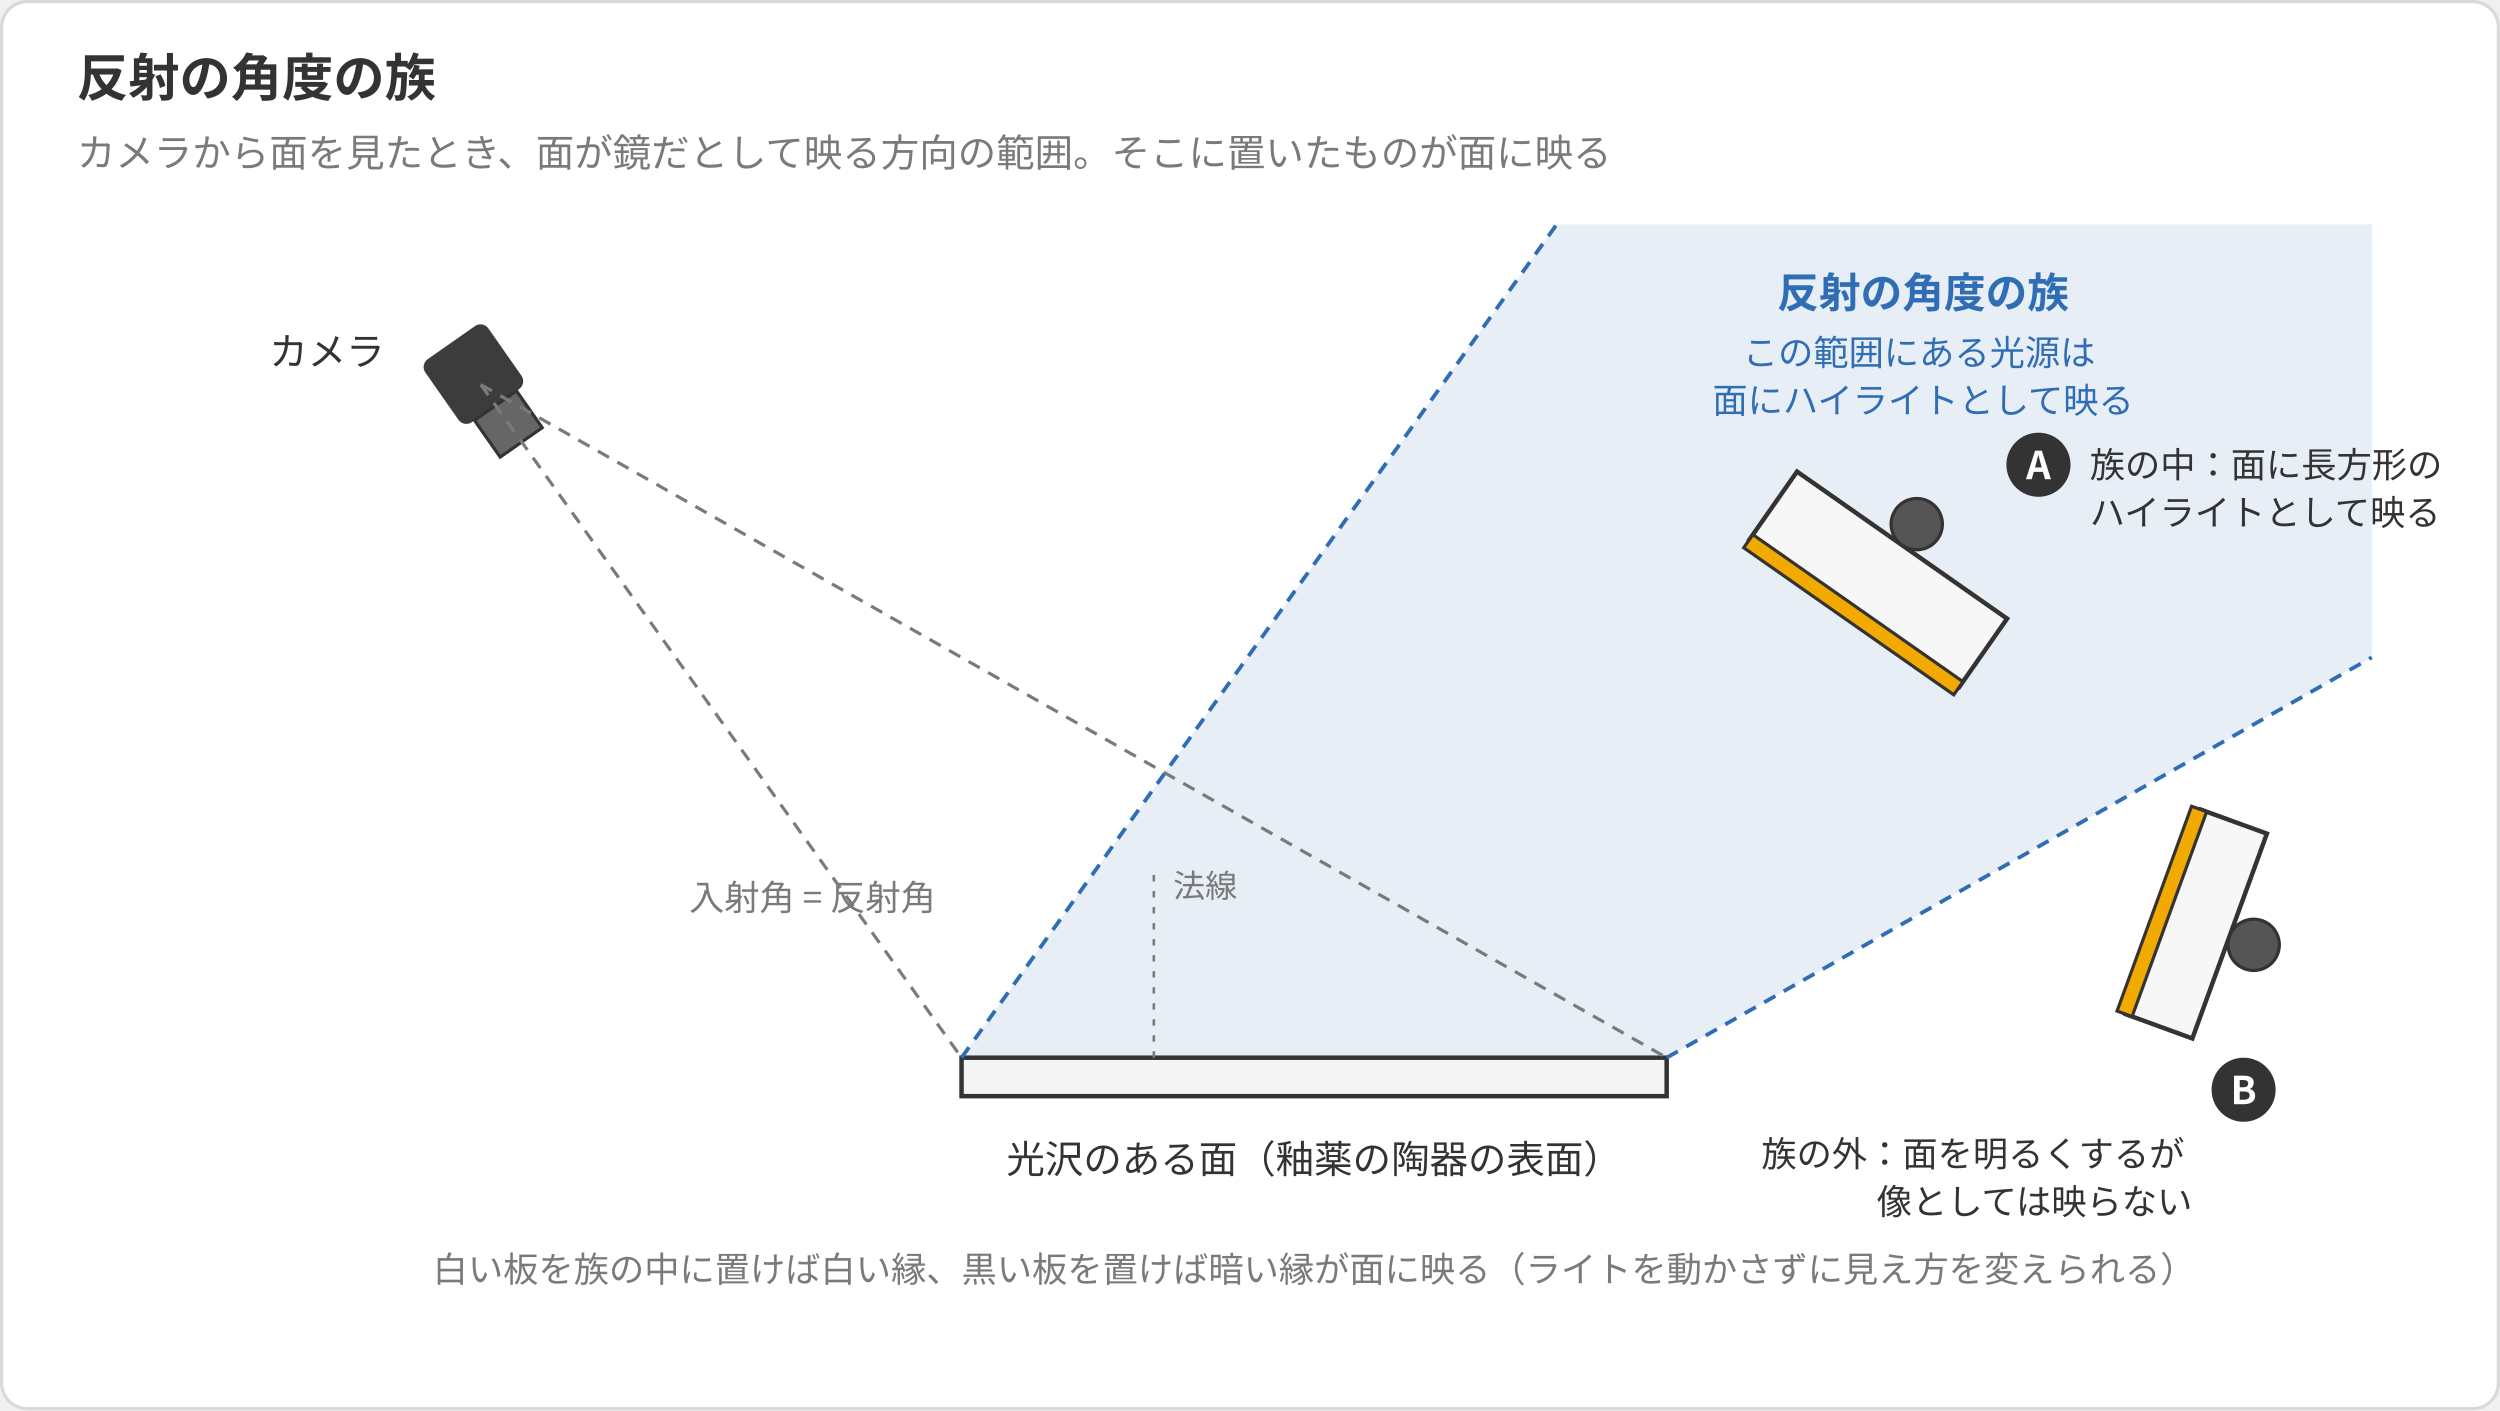
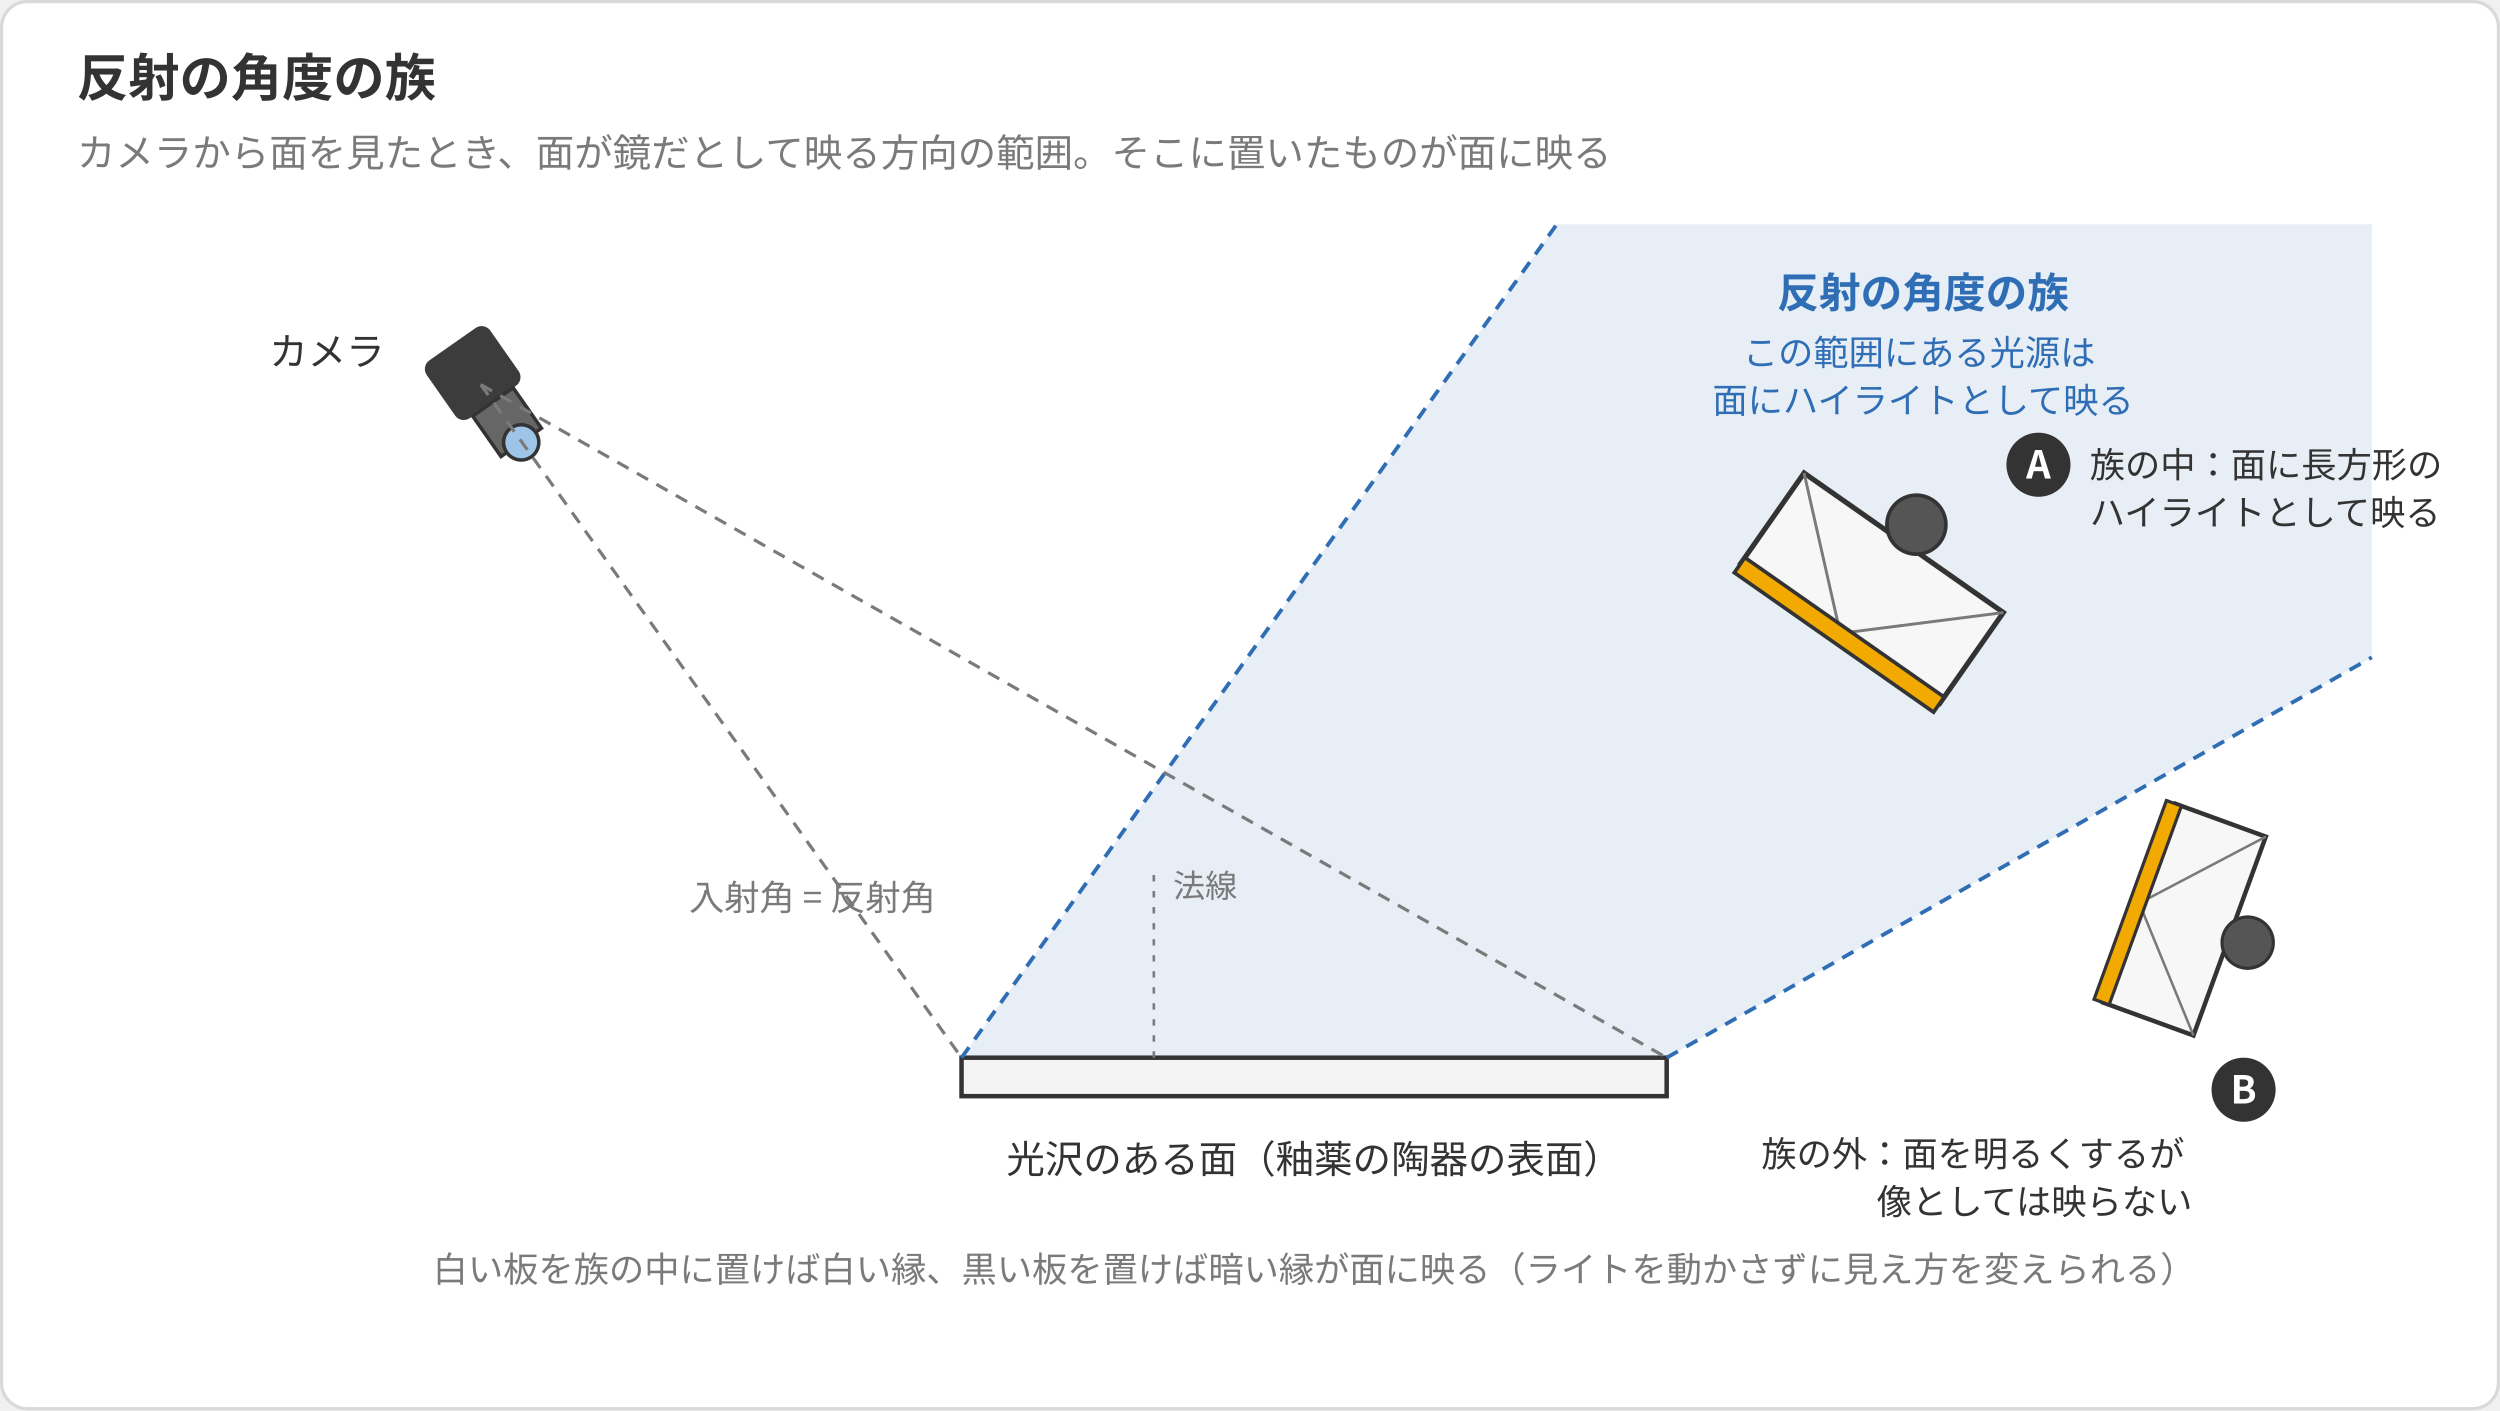
<svg xmlns="http://www.w3.org/2000/svg" viewBox="0 0 780 440" width="780" height="440" role="img" aria-label="反射の角度の族">
  <defs>
-     <marker id="arrow" viewBox="0 0 10 10" refX="9" refY="5" markerWidth="8" markerHeight="8" orient="auto-start-reverse">
-       <path d="M0,0 L10,5 L0,10 Z" fill="#333333" />
-     </marker>
-     <marker id="arrow-muted" viewBox="0 0 10 10" refX="9" refY="5" markerWidth="8" markerHeight="8" orient="auto-start-reverse">
-       <path d="M0,0 L10,5 L0,10 Z" fill="#7a7a7a" />
-     </marker>
-     <marker id="arrow-blue" viewBox="0 0 10 10" refX="9" refY="5" markerWidth="8" markerHeight="8" orient="auto-start-reverse">
-       <path d="M0,0 L10,5 L0,10 Z" fill="#2f6db5" />
-     </marker>
+     <filter id="blur" x="-30%" y="-30%" width="160%" height="160%">
+       <feGaussianBlur stdDeviation="4" />
+     </filter>
  </defs>
  <rect x="0.5" y="0.5" width="779" height="439" rx="8" fill="#ffffff" stroke="#d9d9d9" />
  <text x="24.0" y="30.0" font-family="'Noto Sans JP','Noto Sans CJK JP','Hiragino Sans','Yu Gothic','Meiryo',sans-serif" font-size="16" text-anchor="start" fill="#333333" font-weight="bold">
    <tspan x="24.0" dy="0">反射の角度の族</tspan>
  </text>
  <text x="24.0" y="52.0" font-family="'Noto Sans JP','Noto Sans CJK JP','Hiragino Sans','Yu Gothic','Meiryo',sans-serif" font-size="12" text-anchor="start" fill="#7a7a7a" font-weight="normal">
    <tspan x="24.0" dy="0">カメラから面を見たとき、面が鏡だとして映る方向の範囲。そこに置いたものが面に映る</tspan>
  </text>
-   <path d="M300,330 L485.7,70 L740,70 L740.0,205.1 L520,330 Z" fill="#2f6db5" opacity="0.12" />
+   <path d="M300,330 L485.7,70 L740,70 L740.0,205.1 L520,330 Z" fill="#2f6db5" stroke="none" stroke-width="0" opacity="0.12" />
  <text x="600.0" y="96.0" font-family="'Noto Sans JP','Noto Sans CJK JP','Hiragino Sans','Yu Gothic','Meiryo',sans-serif" font-size="13" text-anchor="middle" fill="#2f6db5" font-weight="bold">
    <tspan x="600.0" dy="0">反射の角度の族</tspan>
  </text>
  <text x="600.0" y="114.0" font-family="'Noto Sans JP','Noto Sans CJK JP','Hiragino Sans','Yu Gothic','Meiryo',sans-serif" font-size="11" text-anchor="middle" fill="#2f6db5" font-weight="normal">
    <tspan x="600.0" dy="0">この範囲にある光源は</tspan>
    <tspan x="600.0" dy="14.9">面にハイライトとして映る</tspan>
  </text>
  <rect x="300.0" y="330.0" width="220.0" height="12.0" rx="0" fill="#f4f4f4" stroke="#333333" stroke-width="1.4" />
  <text x="410.0" y="366.0" font-family="'Noto Sans JP','Noto Sans CJK JP','Hiragino Sans','Yu Gothic','Meiryo',sans-serif" font-size="12" text-anchor="middle" fill="#333333" font-weight="normal">
    <tspan x="410.0" dy="0">光沢のある面（釉薬の陶器の表面）</tspan>
  </text>
-   <g transform="translate(150,120) rotate(55)">
-     <rect x="-16" y="-12" width="24" height="24" rx="3" fill="#3c3c3c" />
-     <rect x="8" y="-8" width="14" height="16" fill="#666" stroke="#333333" stroke-width="1" />
+   <g transform="translate(150.0,120.0) rotate(55) scale(1.1)">
+     <rect x="-14" y="-11" width="20" height="22" rx="3" fill="#3c3c3c" />
+     <rect x="6" y="-7" width="14" height="14" fill="#666" stroke="#333333" stroke-width="1" />
+     <circle cx="20" cy="0" r="5" fill="#9ec5e8" stroke="#333333" stroke-width="1" />
  </g>
  <text x="120.0" y="114.0" font-family="'Noto Sans JP','Noto Sans CJK JP','Hiragino Sans','Yu Gothic','Meiryo',sans-serif" font-size="12" text-anchor="end" fill="#333333" font-weight="normal">
    <tspan x="120.0" dy="0">カメラ</tspan>
  </text>
  <line x1="150.0" y1="120.0" x2="300.0" y2="330.0" stroke="#7a7a7a" stroke-width="1" stroke-dasharray="4 3" />
  <line x1="300.0" y1="330.0" x2="485.7" y2="70.0" stroke="#2f6db5" stroke-width="1.2" stroke-dasharray="4 3" />
  <line x1="150.0" y1="120.0" x2="520.0" y2="330.0" stroke="#7a7a7a" stroke-width="1" stroke-dasharray="4 3" />
  <line x1="520.0" y1="330.0" x2="740.0" y2="205.1" stroke="#2f6db5" stroke-width="1.2" stroke-dasharray="4 3" />
  <line x1="360.0" y1="330.0" x2="360.0" y2="270.0" stroke="#7a7a7a" stroke-width="0.8" stroke-dasharray="2 3" />
  <text x="366.0" y="280.0" font-family="'Noto Sans JP','Noto Sans CJK JP','Hiragino Sans','Yu Gothic','Meiryo',sans-serif" font-size="10" text-anchor="start" fill="#7a7a7a" font-weight="normal">
    <tspan x="366.0" dy="0">法線</tspan>
  </text>
  <text x="292.0" y="284.0" font-family="'Noto Sans JP','Noto Sans CJK JP','Hiragino Sans','Yu Gothic','Meiryo',sans-serif" font-size="11" text-anchor="end" fill="#7a7a7a" font-weight="normal">
    <tspan x="292.0" dy="0">入射角 = 反射角</tspan>
  </text>
-   <g transform="translate(590,175) rotate(125)">
-     <rect x="-6" y="-40" width="26" height="80" fill="#f7f7f7" stroke="#333333" stroke-width="1.4" />
-     <rect x="18" y="-40" width="5" height="80" fill="#f2a900" stroke="#333333" stroke-width="1" />
-     <circle cx="-14" cy="0" r="8" fill="#555555" stroke="#333333" stroke-width="1" />
+   <g transform="translate(590.0,175.0) rotate(125) scale(1.15)">
+     <rect x="-6" y="-33" width="30" height="66" fill="#f7f7f7" stroke="#333333" stroke-width="1.4" />
+     <line x1="-6" y1="-33" x2="24" y2="0" stroke="#7a7a7a" stroke-width="0.8" />
+     <line x1="-6" y1="33" x2="24" y2="0" stroke="#7a7a7a" stroke-width="0.8" />
+     <rect x="22" y="-33" width="5" height="66" fill="#f2a900" stroke="#333333" stroke-width="1" />
+     <circle cx="-12" cy="0" r="8" fill="#555555" stroke="#333333" stroke-width="1" />
  </g>
  <circle cx="636.0" cy="145.0" r="10" fill="#333333" />
-   <text x="636.0" y="149.5" font-family="'Noto Sans JP','Noto Sans CJK JP','Hiragino Sans','Yu Gothic','Meiryo',sans-serif" font-size="12" text-anchor="middle" fill="#fff" font-weight="bold">
+   <text x="636.0" y="149.3" font-family="'Noto Sans JP','Noto Sans CJK JP','Hiragino Sans','Yu Gothic','Meiryo',sans-serif" font-size="12.0" text-anchor="middle" fill="#fff" font-weight="bold">
    <tspan x="636.0" dy="0">A</tspan>
  </text>
  <text x="652.0" y="149.0" font-family="'Noto Sans JP','Noto Sans CJK JP','Hiragino Sans','Yu Gothic','Meiryo',sans-serif" font-size="11" text-anchor="start" fill="#333333" font-weight="normal">
    <tspan x="652.0" dy="0">族の中：面に長方形の</tspan>
    <tspan x="652.0" dy="14.9">ハイライトとして映る</tspan>
  </text>
-   <g transform="translate(690,290) rotate(200)">
-     <rect x="-6" y="-34" width="22" height="68" fill="#f7f7f7" stroke="#333333" stroke-width="1.4" />
-     <rect x="14" y="-34" width="5" height="68" fill="#f2a900" stroke="#333333" stroke-width="1" />
-     <circle cx="-14" cy="0" r="8" fill="#555555" stroke="#333333" stroke-width="1" />
+   <g transform="translate(690.0,290.0) rotate(200) scale(1.0)">
+     <rect x="-6" y="-33" width="30" height="66" fill="#f7f7f7" stroke="#333333" stroke-width="1.4" />
+     <line x1="-6" y1="-33" x2="24" y2="0" stroke="#7a7a7a" stroke-width="0.8" />
+     <line x1="-6" y1="33" x2="24" y2="0" stroke="#7a7a7a" stroke-width="0.8" />
+     <rect x="22" y="-33" width="5" height="66" fill="#f2a900" stroke="#333333" stroke-width="1" />
+     <circle cx="-12" cy="0" r="8" fill="#555555" stroke="#333333" stroke-width="1" />
  </g>
  <circle cx="700.0" cy="340.0" r="10" fill="#333333" />
-   <text x="700.0" y="344.5" font-family="'Noto Sans JP','Noto Sans CJK JP','Hiragino Sans','Yu Gothic','Meiryo',sans-serif" font-size="12" text-anchor="middle" fill="#fff" font-weight="bold">
+   <text x="700.0" y="344.3" font-family="'Noto Sans JP','Noto Sans CJK JP','Hiragino Sans','Yu Gothic','Meiryo',sans-serif" font-size="12.0" text-anchor="middle" fill="#fff" font-weight="bold">
    <tspan x="700.0" dy="0">B</tspan>
  </text>
  <text x="684.0" y="364.0" font-family="'Noto Sans JP','Noto Sans CJK JP','Hiragino Sans','Yu Gothic','Meiryo',sans-serif" font-size="11" text-anchor="end" fill="#333333" font-weight="normal">
    <tspan x="684.0" dy="0">族の外：面を明るくするが</tspan>
    <tspan x="684.0" dy="14.9">像としては映らない</tspan>
  </text>
  <text x="410.0" y="400.0" font-family="'Noto Sans JP','Noto Sans CJK JP','Hiragino Sans','Yu Gothic','Meiryo',sans-serif" font-size="11" text-anchor="middle" fill="#7a7a7a" font-weight="normal">
    <tspan x="410.0" dy="0">白い板を族の中に置けば白い縁、黒い板を置けば暗い縁が面に映る（ライトを動かさずに見え方を変えられる）</tspan>
  </text>
</svg>
